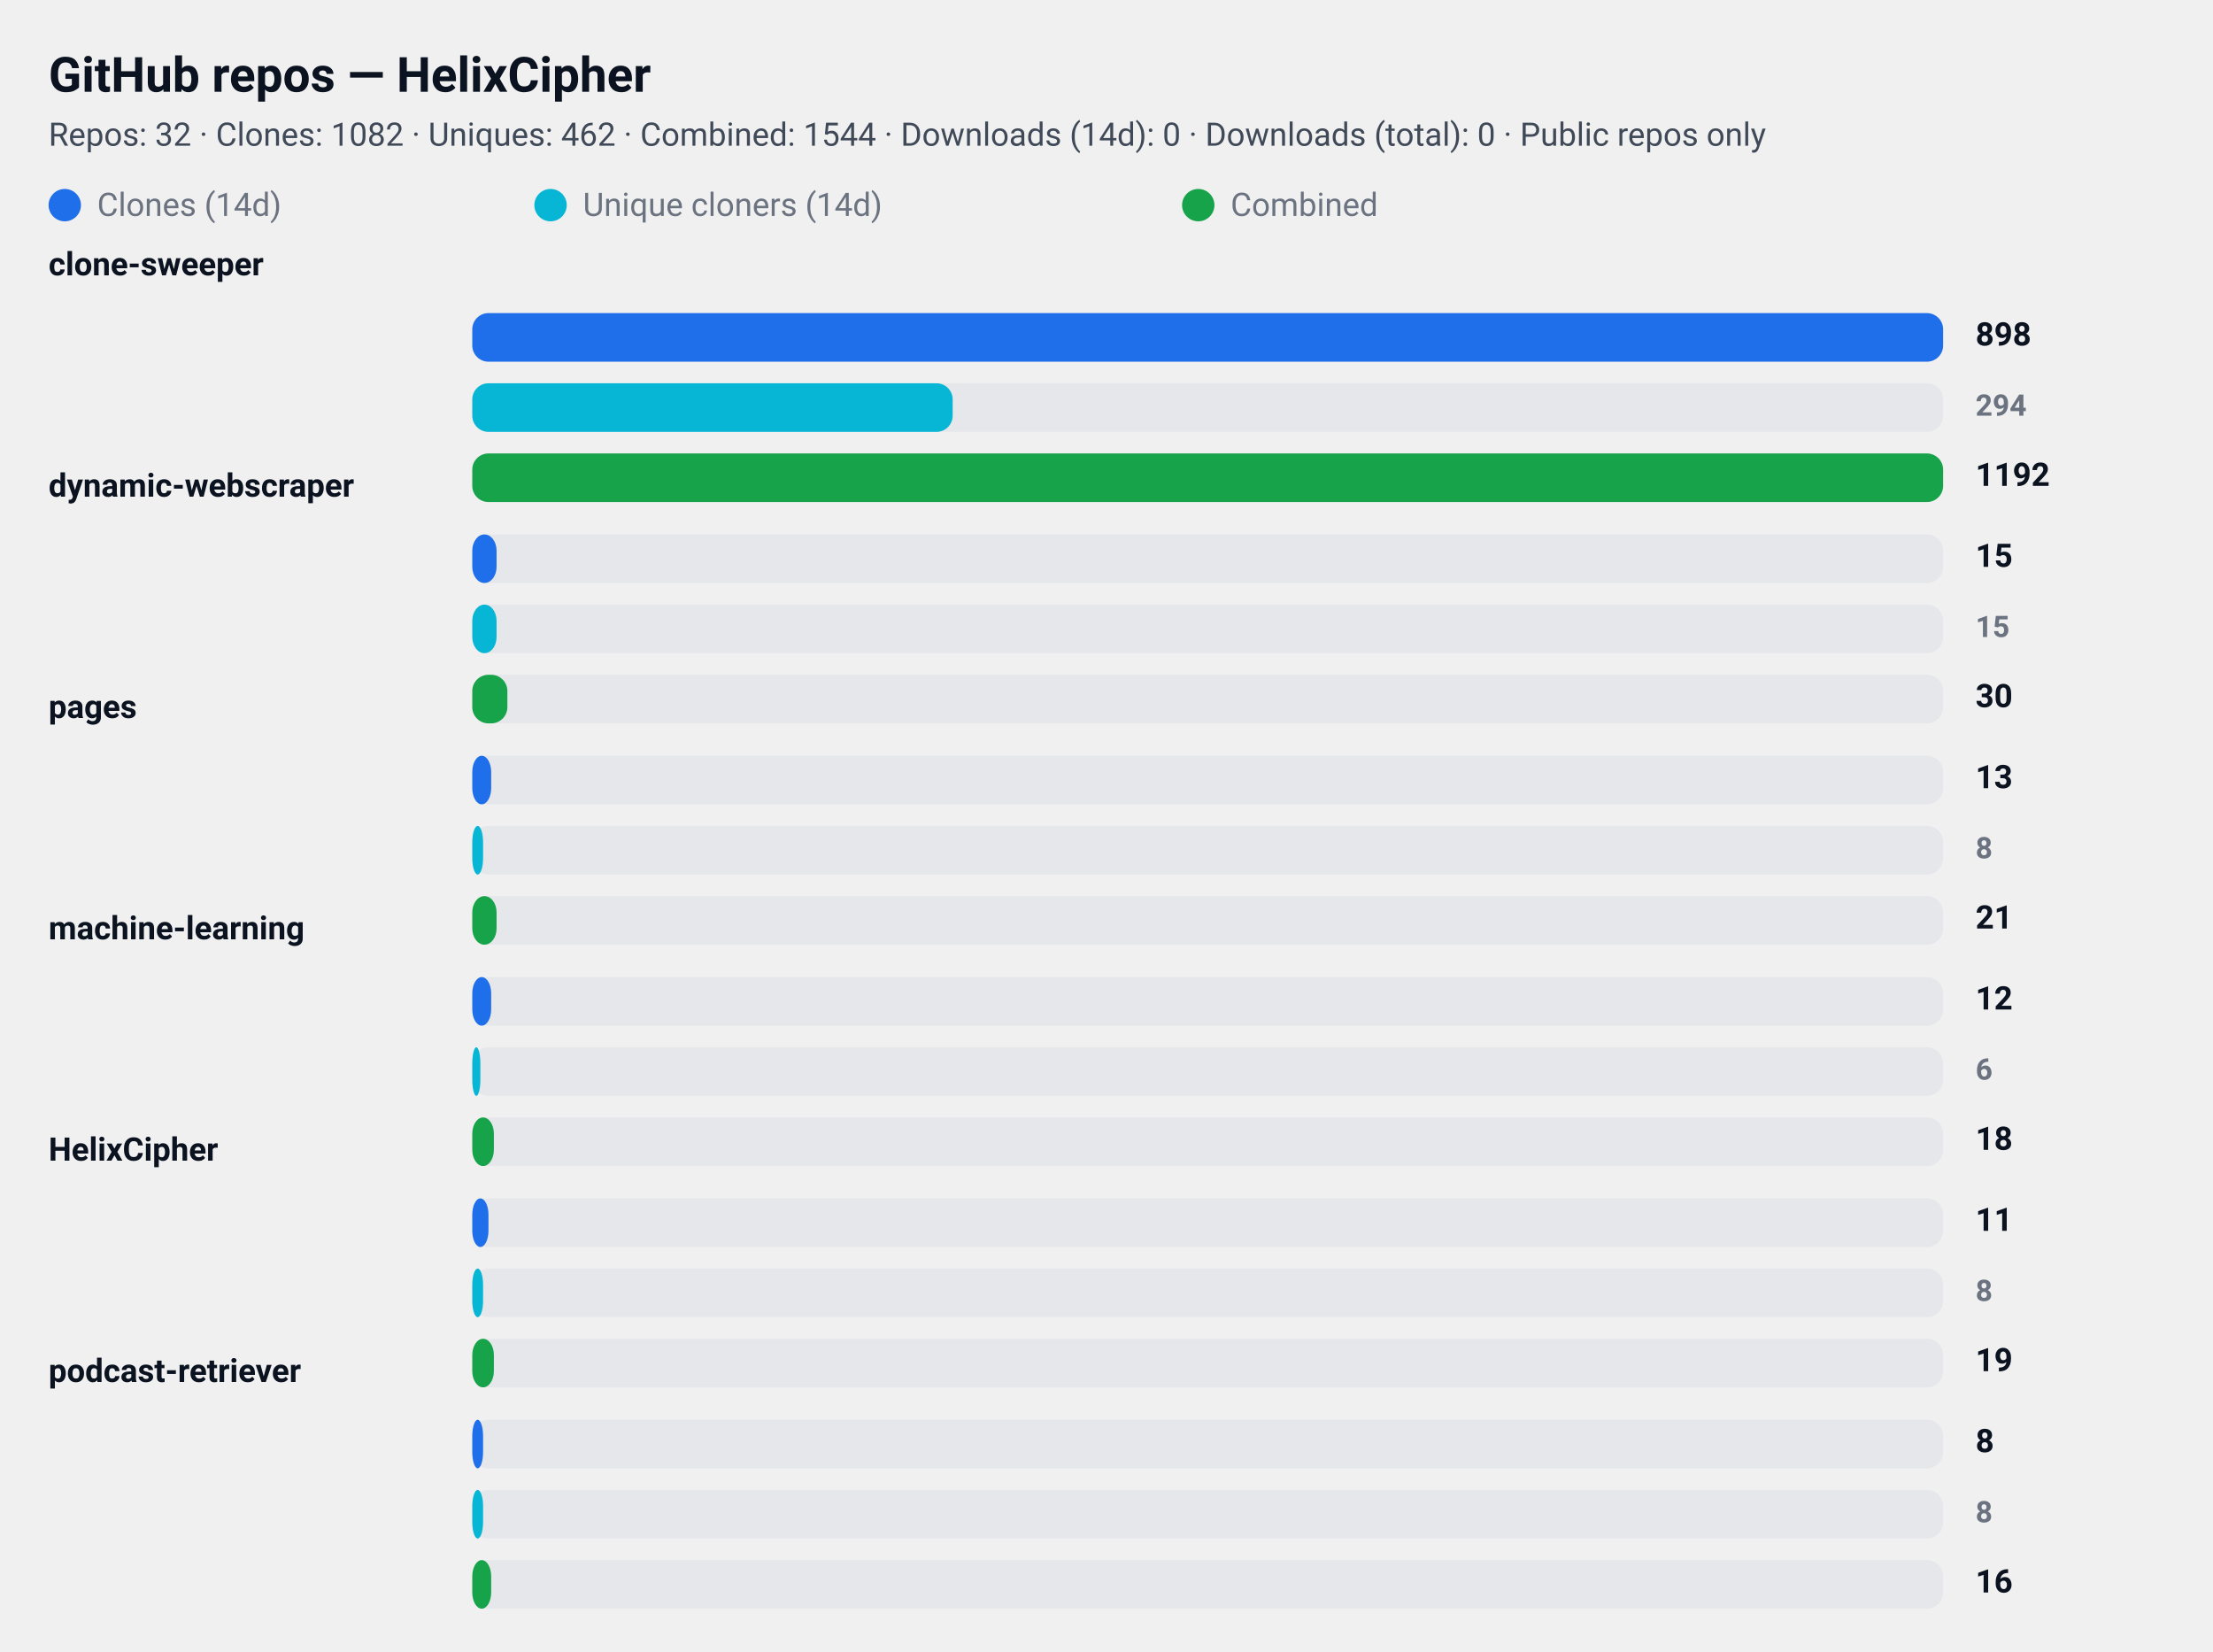
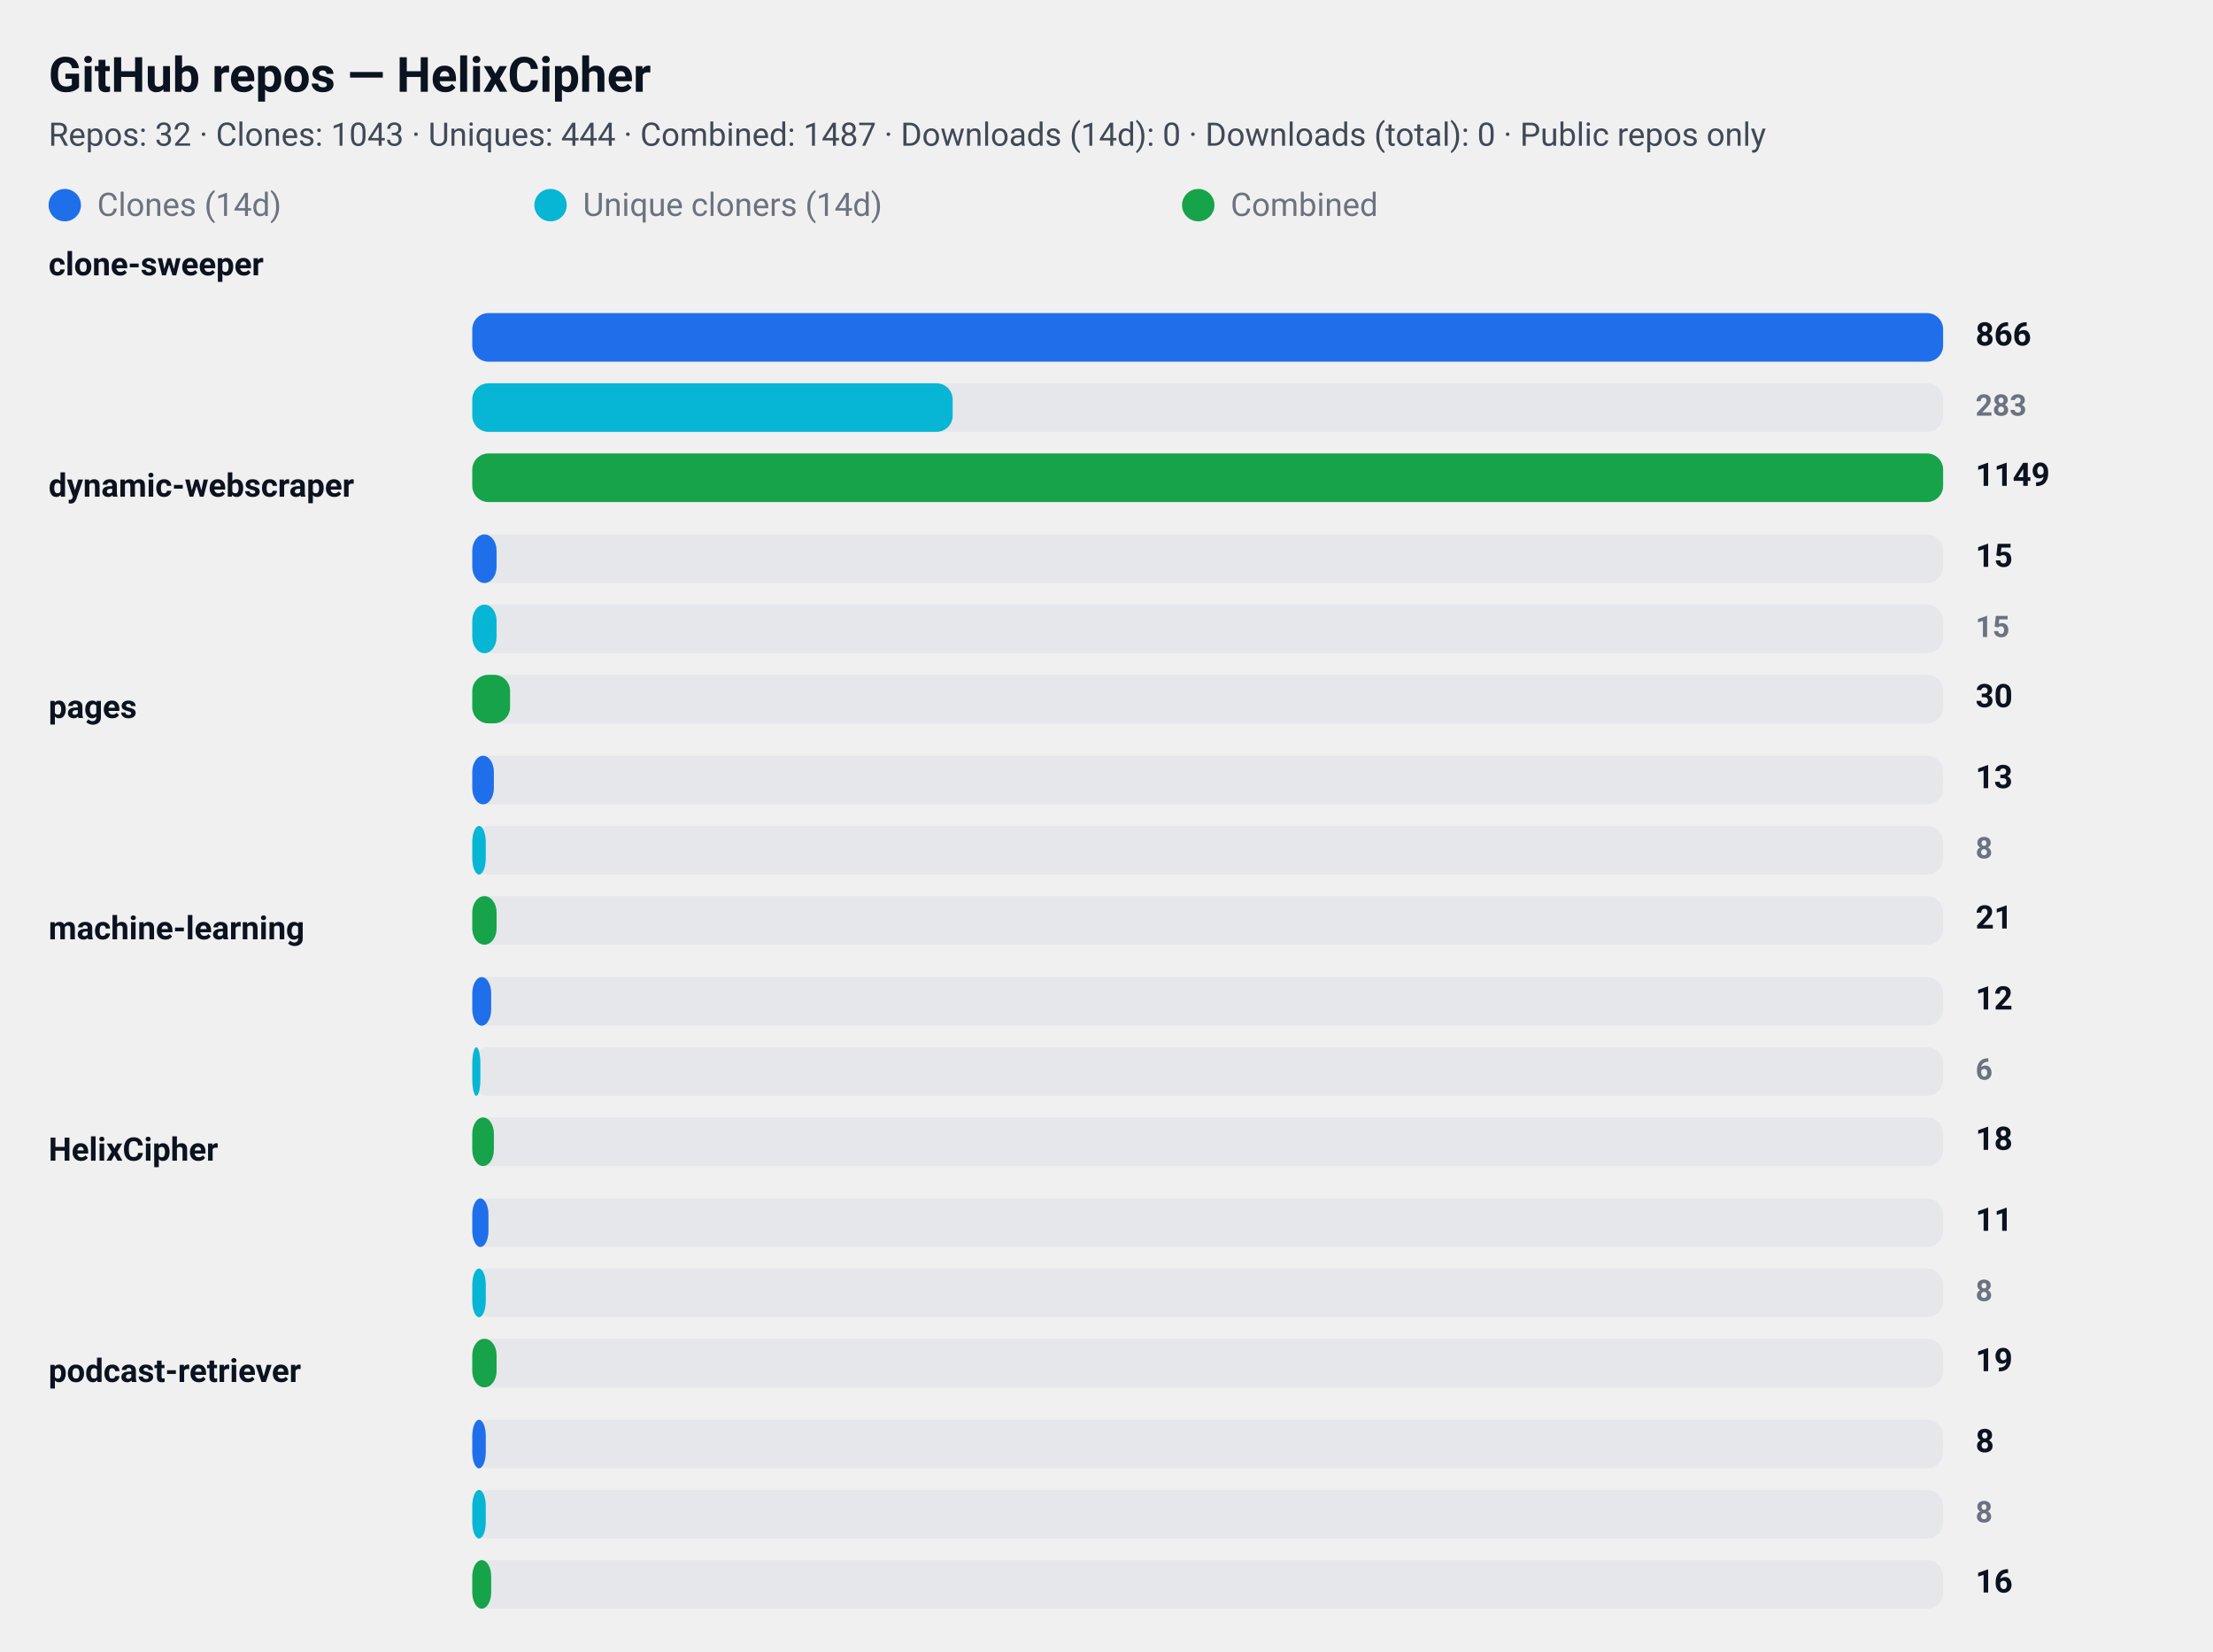
<svg xmlns="http://www.w3.org/2000/svg" width="820" height="612" viewBox="0 0 820 612" role="img" aria-label="GitHub repository clone statistics">
  <style>
  .card  { font-family: "Segoe UI", Roboto, "Helvetica Neue", Arial, sans-serif; }
  .title { font-weight: 700; font-size: 18px; fill: #0b1220; }
  .meta  { font-weight: 400; font-size: 12px; fill: #374151; opacity: 0.95; }
  .label { font-weight: 600; font-size: 12px; fill: #0b1220; }
  .count { font-weight: 700; font-size: 12px; fill: #0b1220; text-anchor: start; }
  .count-small { font-weight: 600; font-size: 11px; fill:#6b7280; text-anchor: start; }
  .muted { font-size:12px; fill:#6b7280; }

  .bar-clone { fill: #1f6feb; rx:6; }
  .bar-uniq  { fill: #06b6d4; rx:6; }
  .bar-comb  { fill: #16a34a; rx:6; }

  .bar-bg { fill: #e5e7eb; rx:6; }
  @media (prefers-color-scheme: dark) {
    .title, .meta, .label, .count, .count-small, .muted { fill: #ffffff; }
    .meta, .count-small { opacity: 0.9; }
  }
</style>
  <rect x="0" y="0" width="820" height="612" rx="12" fill="transparent" />
  <text x="18" y="34" class="title card">GitHub repos — HelixCipher</text>
-   <text x="18" y="54" class="meta card">Repos: 32 · Clones: 1082 · Uniques: 462 · Combined: 1544 · Downloads (14d): 0 · Downloads (total): 0 · Public repos only</text>
+   <text x="18" y="54" class="meta card">Repos: 32 · Clones: 1043 · Uniques: 444 · Combined: 1487 · Downloads (14d): 0 · Downloads (total): 0 · Public repos only</text>
  <g id="legend">
    <rect x="18" y="70" width="12" height="12" class="bar-clone" />
    <text x="36" y="80" class="muted card">Clones (14d)</text>
    <rect x="198" y="70" width="12" height="12" class="bar-uniq" />
    <text x="216" y="80" class="muted card">Unique cloners (14d)</text>
    <rect x="438" y="70" width="12" height="12" class="bar-comb" />
    <text x="456" y="80" class="muted card">Combined</text>
  </g>
  <text x="18" y="102" class="label card">clone-sweeper</text>
  <rect x="175" y="116" width="545" height="18" class="bar-bg" />
  <rect x="175" y="116" width="545" height="18" class="bar-clone" />
-   <text x="732" y="128" class="count card">898</text>
+   <text x="732" y="128" class="count card">866</text>
  <rect x="175" y="142" width="545" height="18" class="bar-bg" />
  <rect x="175" y="142" width="178" height="18" class="bar-uniq" />
-   <text x="732" y="154" class="count-small card">294</text>
+   <text x="732" y="154" class="count-small card">283</text>
  <rect x="175" y="168" width="545" height="18" class="bar-bg" />
  <rect x="175" y="168" width="545" height="18" class="bar-comb" />
-   <text x="732" y="180" class="count card">1192</text>
+   <text x="732" y="180" class="count card">1149</text>
  <text x="18" y="184" class="label card">dynamic-webscraper</text>
  <rect x="175" y="198" width="545" height="18" class="bar-bg" />
  <rect x="175" y="198" width="9" height="18" class="bar-clone" />
  <text x="732" y="210" class="count card">15</text>
  <rect x="175" y="224" width="545" height="18" class="bar-bg" />
  <rect x="175" y="224" width="9" height="18" class="bar-uniq" />
  <text x="732" y="236" class="count-small card">15</text>
  <rect x="175" y="250" width="545" height="18" class="bar-bg" />
-   <rect x="175" y="250" width="13" height="18" class="bar-comb" />
+   <rect x="175" y="250" width="14" height="18" class="bar-comb" />
  <text x="732" y="262" class="count card">30</text>
  <text x="18" y="266" class="label card">pages</text>
  <rect x="175" y="280" width="545" height="18" class="bar-bg" />
-   <rect x="175" y="280" width="7" height="18" class="bar-clone" />
+   <rect x="175" y="280" width="8" height="18" class="bar-clone" />
  <text x="732" y="292" class="count card">13</text>
  <rect x="175" y="306" width="545" height="18" class="bar-bg" />
-   <rect x="175" y="306" width="4" height="18" class="bar-uniq" />
+   <rect x="175" y="306" width="5" height="18" class="bar-uniq" />
  <text x="732" y="318" class="count-small card">8</text>
  <rect x="175" y="332" width="545" height="18" class="bar-bg" />
  <rect x="175" y="332" width="9" height="18" class="bar-comb" />
  <text x="732" y="344" class="count card">21</text>
  <text x="18" y="348" class="label card">machine-learning</text>
  <rect x="175" y="362" width="545" height="18" class="bar-bg" />
  <rect x="175" y="362" width="7" height="18" class="bar-clone" />
  <text x="732" y="374" class="count card">12</text>
  <rect x="175" y="388" width="545" height="18" class="bar-bg" />
  <rect x="175" y="388" width="3" height="18" class="bar-uniq" />
  <text x="732" y="400" class="count-small card">6</text>
  <rect x="175" y="414" width="545" height="18" class="bar-bg" />
  <rect x="175" y="414" width="8" height="18" class="bar-comb" />
  <text x="732" y="426" class="count card">18</text>
  <text x="18" y="430" class="label card">HelixCipher</text>
  <rect x="175" y="444" width="545" height="18" class="bar-bg" />
  <rect x="175" y="444" width="6" height="18" class="bar-clone" />
  <text x="732" y="456" class="count card">11</text>
  <rect x="175" y="470" width="545" height="18" class="bar-bg" />
-   <rect x="175" y="470" width="4" height="18" class="bar-uniq" />
+   <rect x="175" y="470" width="5" height="18" class="bar-uniq" />
  <text x="732" y="482" class="count-small card">8</text>
  <rect x="175" y="496" width="545" height="18" class="bar-bg" />
-   <rect x="175" y="496" width="8" height="18" class="bar-comb" />
+   <rect x="175" y="496" width="9" height="18" class="bar-comb" />
  <text x="732" y="508" class="count card">19</text>
  <text x="18" y="512" class="label card">podcast-retriever</text>
  <rect x="175" y="526" width="545" height="18" class="bar-bg" />
-   <rect x="175" y="526" width="4" height="18" class="bar-clone" />
+   <rect x="175" y="526" width="5" height="18" class="bar-clone" />
  <text x="732" y="538" class="count card">8</text>
  <rect x="175" y="552" width="545" height="18" class="bar-bg" />
-   <rect x="175" y="552" width="4" height="18" class="bar-uniq" />
+   <rect x="175" y="552" width="5" height="18" class="bar-uniq" />
  <text x="732" y="564" class="count-small card">8</text>
  <rect x="175" y="578" width="545" height="18" class="bar-bg" />
  <rect x="175" y="578" width="7" height="18" class="bar-comb" />
  <text x="732" y="590" class="count card">16</text>
</svg>
